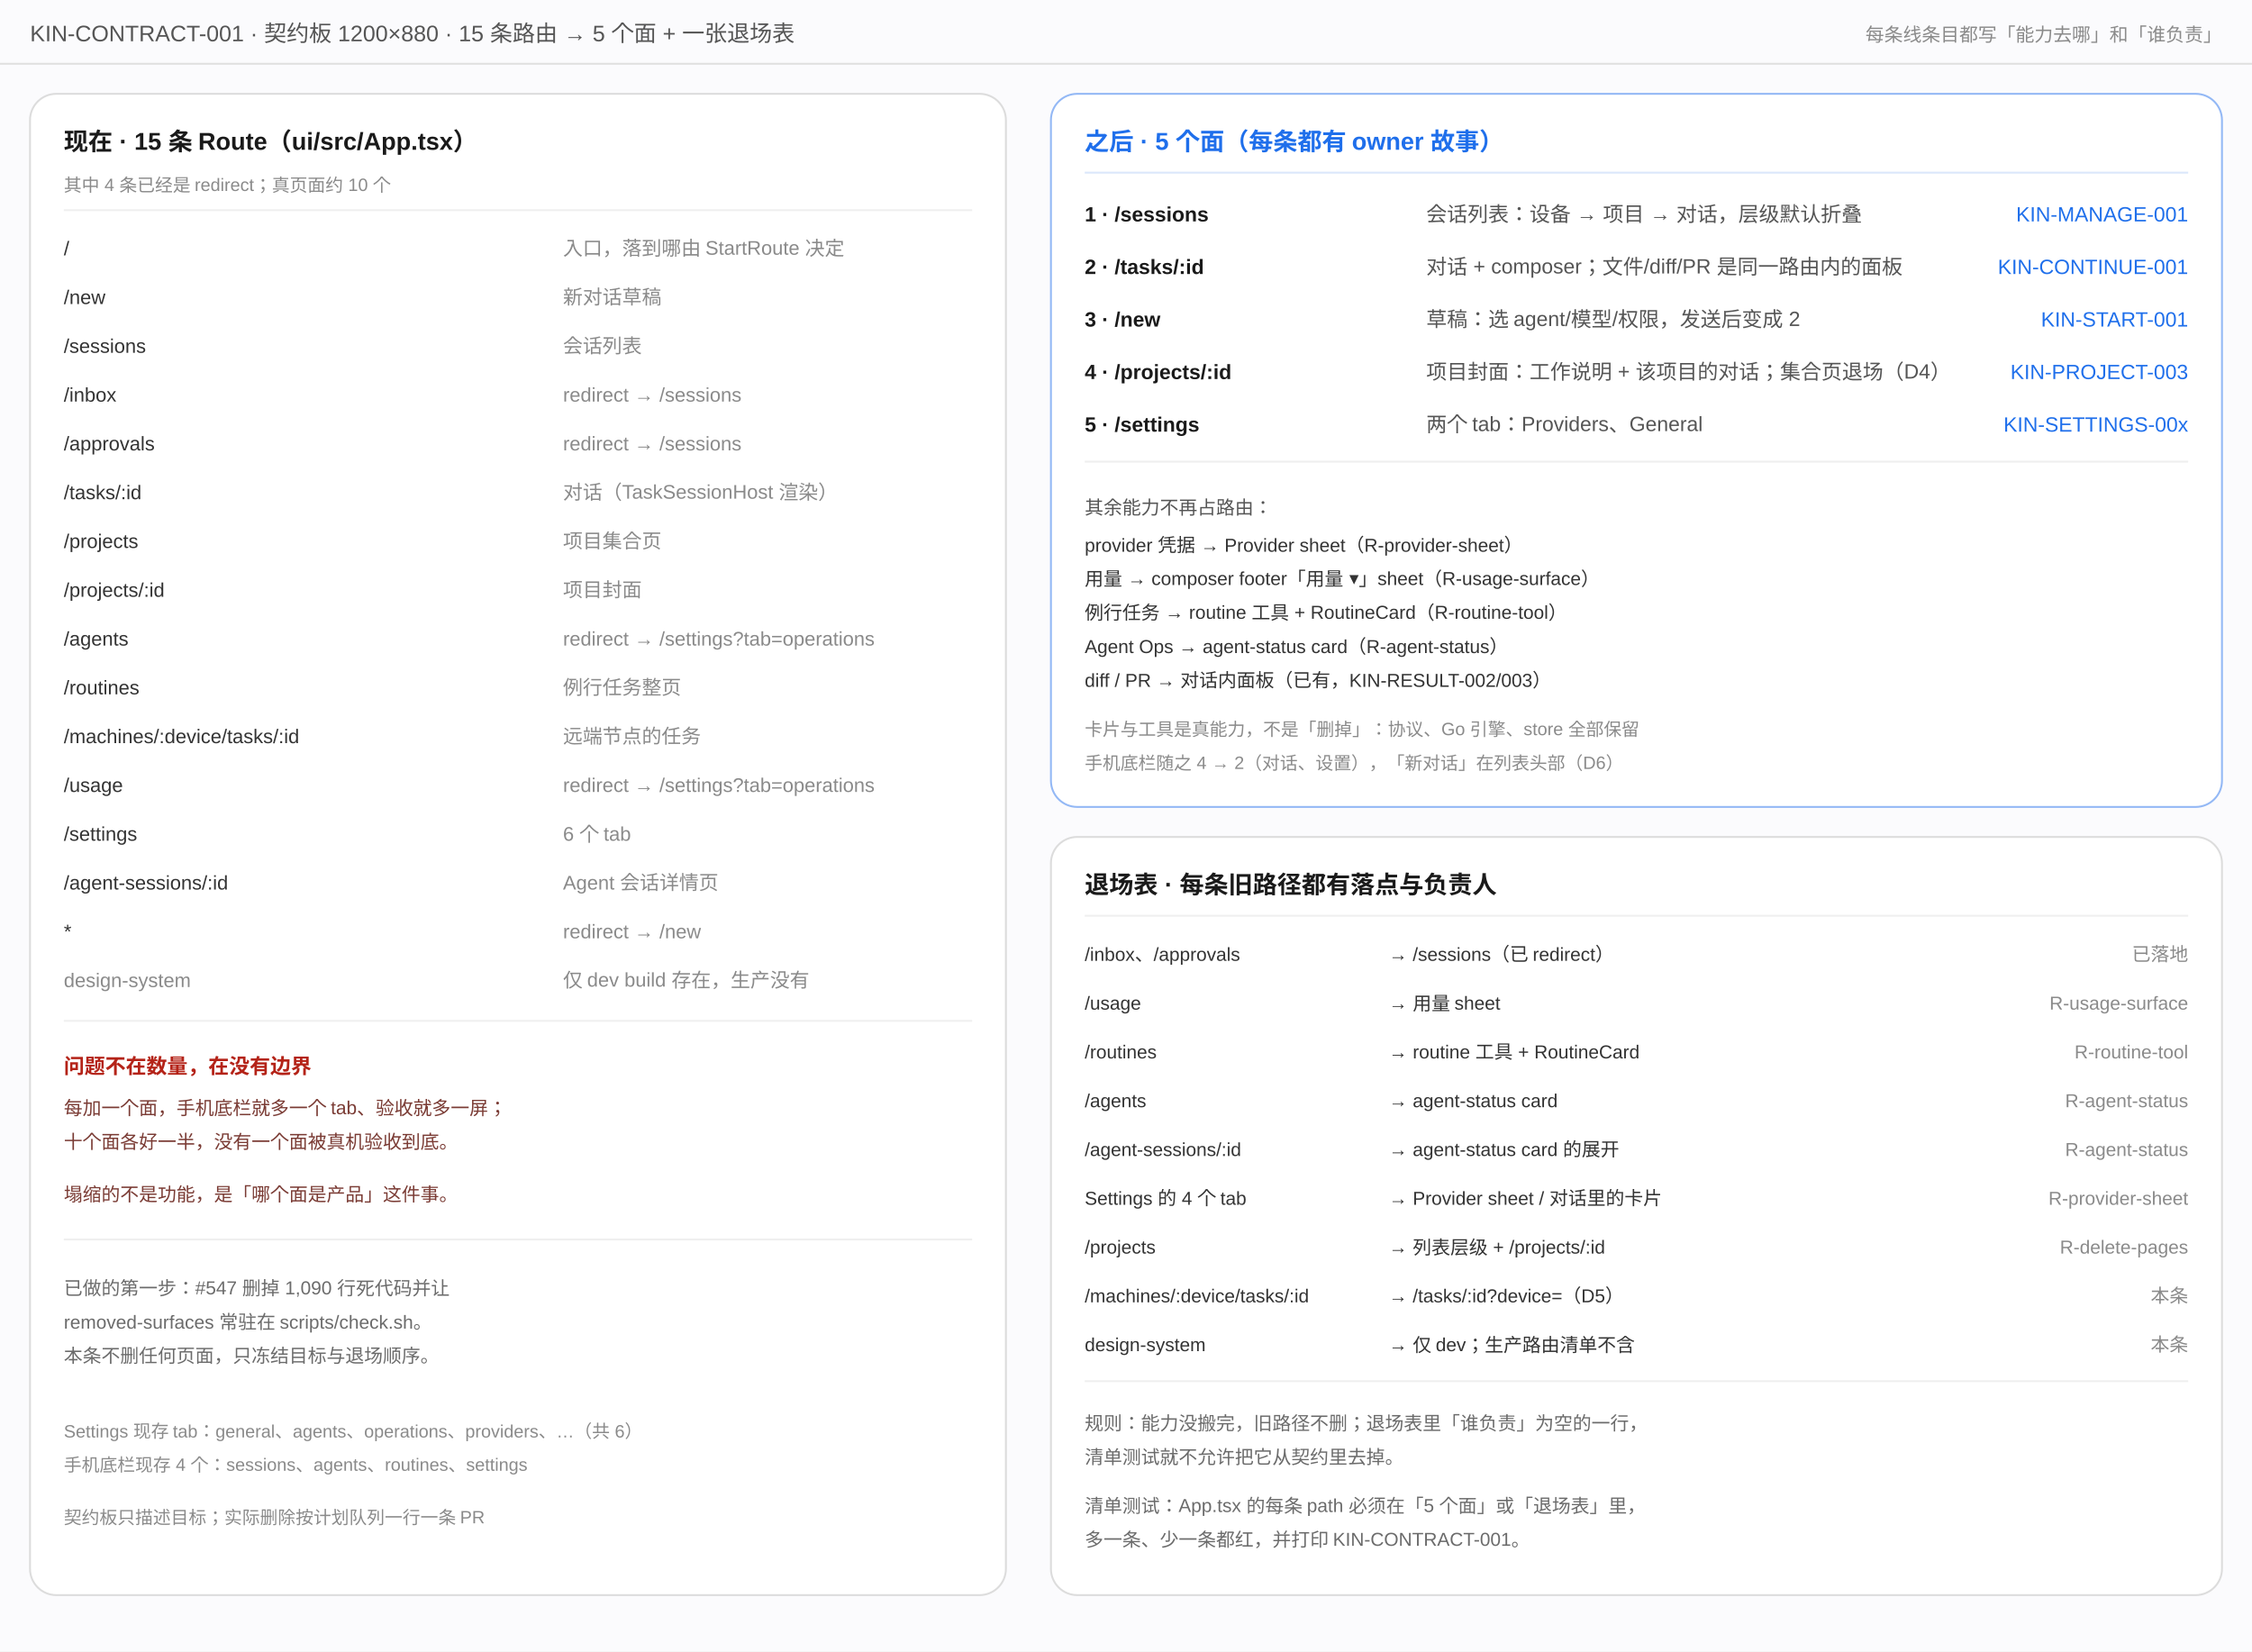
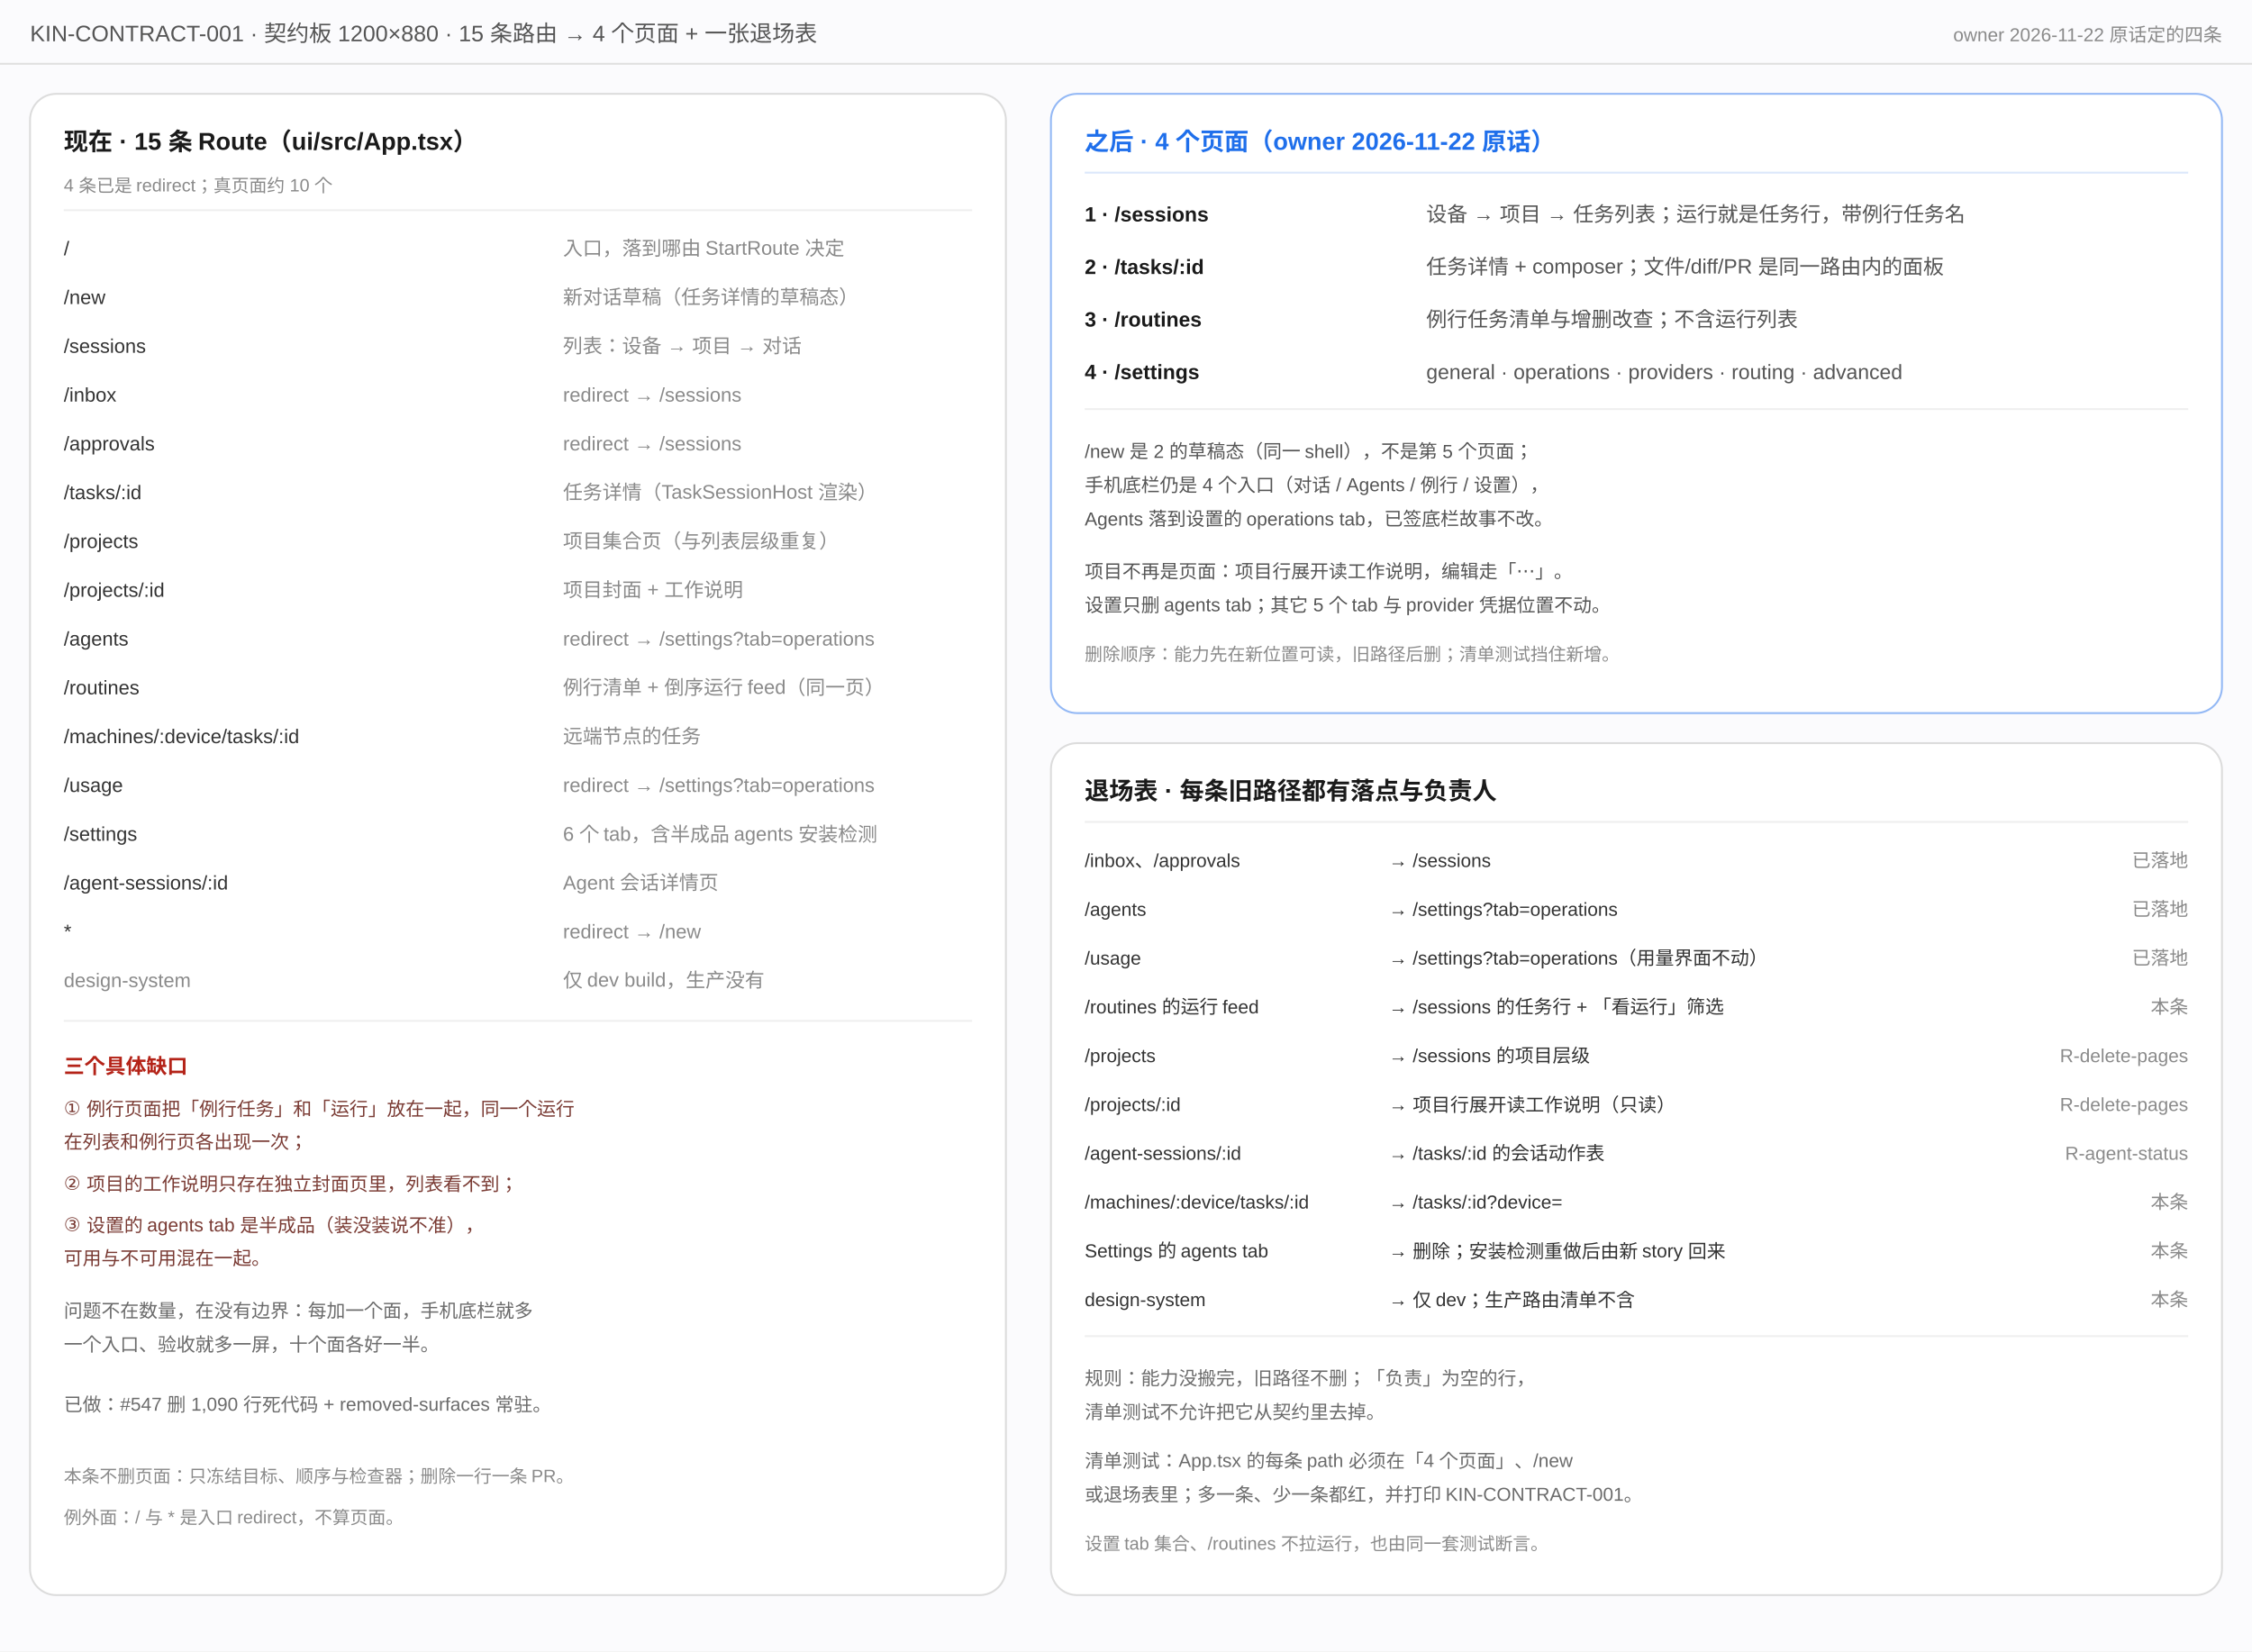
<svg xmlns="http://www.w3.org/2000/svg" width="1200" height="880" viewBox="0 0 1200 880">
  <g font-family="PingFang SC, Helvetica Neue, Arial, sans-serif">
    <rect width="1200" height="880" fill="#fbfbfd" />
-     <text x="16" y="22" font-size="12" fill="#555">KIN-CONTRACT-001 · 契约板 1200×880 · 15 条路由 → 5 个面 + 一张退场表</text>
-     <text x="1184" y="22" font-size="10" fill="#8a8a8a" text-anchor="end">每条线条目都写「能力去哪」和「谁负责」</text>
+     <text x="16" y="22" font-size="12" fill="#555">KIN-CONTRACT-001 · 契约板 1200×880 · 15 条路由 → 4 个页面 + 一张退场表</text>
+     <text x="1184" y="22" font-size="10" fill="#8a8a8a" text-anchor="end">owner 2026-11-22 原话定的四条</text>
    <line x1="0" y1="34" x2="1200" y2="34" stroke="#e0e0e0" />
    <rect x="16" y="50" width="520" height="800" rx="14" fill="#ffffff" stroke="#dcdcdc" />
    <text x="34" y="80" font-size="13" fill="#1a1a1a" font-weight="600">现在 · 15 条 Route（ui/src/App.tsx）</text>
-     <text x="34" y="102" font-size="9.5" fill="#8a8a8a">其中 4 条已经是 redirect；真页面约 10 个</text>
+     <text x="34" y="102" font-size="9.5" fill="#8a8a8a">4 条已是 redirect；真页面约 10 个</text>
    <line x1="34" y1="112" x2="518" y2="112" stroke="#efefef" />
    <g font-size="10.5" fill="#333">
      <text x="34" y="136">/</text>
      <text x="300" y="136" fill="#8a8a8a">入口，落到哪由 StartRoute 决定</text>
      <text x="34" y="162">/new</text>
-       <text x="300" y="162" fill="#8a8a8a">新对话草稿</text>
+       <text x="300" y="162" fill="#8a8a8a">新对话草稿（任务详情的草稿态）</text>
      <text x="34" y="188">/sessions</text>
-       <text x="300" y="188" fill="#8a8a8a">会话列表</text>
+       <text x="300" y="188" fill="#8a8a8a">列表：设备 → 项目 → 对话</text>
      <text x="34" y="214">/inbox</text>
      <text x="300" y="214" fill="#8a8a8a">redirect → /sessions</text>
      <text x="34" y="240">/approvals</text>
      <text x="300" y="240" fill="#8a8a8a">redirect → /sessions</text>
      <text x="34" y="266">/tasks/:id</text>
-       <text x="300" y="266" fill="#8a8a8a">对话（TaskSessionHost 渲染）</text>
+       <text x="300" y="266" fill="#8a8a8a">任务详情（TaskSessionHost 渲染）</text>
      <text x="34" y="292">/projects</text>
-       <text x="300" y="292" fill="#8a8a8a">项目集合页</text>
+       <text x="300" y="292" fill="#8a8a8a">项目集合页（与列表层级重复）</text>
      <text x="34" y="318">/projects/:id</text>
-       <text x="300" y="318" fill="#8a8a8a">项目封面</text>
+       <text x="300" y="318" fill="#8a8a8a">项目封面 + 工作说明</text>
      <text x="34" y="344">/agents</text>
      <text x="300" y="344" fill="#8a8a8a">redirect → /settings?tab=operations</text>
      <text x="34" y="370">/routines</text>
-       <text x="300" y="370" fill="#8a8a8a">例行任务整页</text>
+       <text x="300" y="370" fill="#8a8a8a">例行清单 + 倒序运行 feed（同一页）</text>
      <text x="34" y="396">/machines/:device/tasks/:id</text>
      <text x="300" y="396" fill="#8a8a8a">远端节点的任务</text>
      <text x="34" y="422">/usage</text>
      <text x="300" y="422" fill="#8a8a8a">redirect → /settings?tab=operations</text>
      <text x="34" y="448">/settings</text>
-       <text x="300" y="448" fill="#8a8a8a">6 个 tab</text>
+       <text x="300" y="448" fill="#8a8a8a">6 个 tab，含半成品 agents 安装检测</text>
      <text x="34" y="474">/agent-sessions/:id</text>
      <text x="300" y="474" fill="#8a8a8a">Agent 会话详情页</text>
      <text x="34" y="500">*</text>
      <text x="300" y="500" fill="#8a8a8a">redirect → /new</text>
      <text x="34" y="526" fill="#8a8a8a">design-system</text>
-       <text x="300" y="526" fill="#8a8a8a">仅 dev build 存在，生产没有</text>
+       <text x="300" y="526" fill="#8a8a8a">仅 dev build，生产没有</text>
    </g>
    <line x1="34" y1="544" x2="518" y2="544" stroke="#efefef" />
-     <text x="34" y="572" font-size="11" fill="#b42318" font-weight="600">问题不在数量，在没有边界</text>
-     <text x="34" y="594" font-size="10" fill="#7a3b34">每加一个面，手机底栏就多一个 tab、验收就多一屏；</text>
-     <text x="34" y="612" font-size="10" fill="#7a3b34">十个面各好一半，没有一个面被真机验收到底。</text>
-     <text x="34" y="640" font-size="10" fill="#7a3b34">塌缩的不是功能，是「哪个面是产品」这件事。</text>
-     <rect x="34" y="660" width="484" height="1" fill="#efefef" />
-     <text x="34" y="690" font-size="10" fill="#6b6b6b">已做的第一步：#547 删掉 1,090 行死代码并让</text>
-     <text x="34" y="708" font-size="10" fill="#6b6b6b">removed-surfaces 常驻在 scripts/check.sh。</text>
-     <text x="34" y="726" font-size="10" fill="#6b6b6b">本条不删任何页面，只冻结目标与退场顺序。</text>
-     <text x="34" y="766" font-size="9.5" fill="#8a8a8a">Settings 现存 tab：general、agents、operations、providers、…（共 6）</text>
-     <text x="34" y="784" font-size="9.5" fill="#8a8a8a">手机底栏现存 4 个：sessions、agents、routines、settings</text>
-     <text x="34" y="812" font-size="9.5" fill="#8a8a8a">契约板只描述目标；实际删除按计划队列一行一条 PR</text>
-     <rect x="560" y="50" width="624" height="380" rx="14" fill="#ffffff" stroke="#93b8f5" />
-     <text x="578" y="80" font-size="13" fill="#1f6feb" font-weight="600">之后 · 5 个面（每条都有 owner 故事）</text>
+     <text x="34" y="572" font-size="11" fill="#b42318" font-weight="600">三个具体缺口</text>
+     <text x="34" y="594" font-size="10" fill="#7a3b34">① 例行页面把「例行任务」和「运行」放在一起，同一个运行</text>
+     <text x="34" y="612" font-size="10" fill="#7a3b34">在列表和例行页各出现一次；</text>
+     <text x="34" y="634" font-size="10" fill="#7a3b34">② 项目的工作说明只存在独立封面页里，列表看不到；</text>
+     <text x="34" y="656" font-size="10" fill="#7a3b34">③ 设置的 agents tab 是半成品（装没装说不准），</text>
+     <text x="34" y="674" font-size="10" fill="#7a3b34">可用与不可用混在一起。</text>
+     <text x="34" y="702" font-size="10" fill="#6b6b6b">问题不在数量，在没有边界：每加一个面，手机底栏就多</text>
+     <text x="34" y="720" font-size="10" fill="#6b6b6b">一个入口、验收就多一屏，十个面各好一半。</text>
+     <text x="34" y="752" font-size="10" fill="#6b6b6b">已做：#547 删 1,090 行死代码 + removed-surfaces 常驻。</text>
+     <text x="34" y="790" font-size="9.5" fill="#8a8a8a">本条不删页面：只冻结目标、顺序与检查器；删除一行一条 PR。</text>
+     <text x="34" y="812" font-size="9.5" fill="#8a8a8a">例外面：/ 与 * 是入口 redirect，不算页面。</text>
+     <rect x="560" y="50" width="624" height="330" rx="14" fill="#ffffff" stroke="#93b8f5" />
+     <text x="578" y="80" font-size="13" fill="#1f6feb" font-weight="600">之后 · 4 个页面（owner 2026-11-22 原话）</text>
    <line x1="578" y1="92" x2="1166" y2="92" stroke="#dbe7fb" />
    <g font-size="11" fill="#1a1a1a">
      <text x="578" y="118" font-weight="600">1 · /sessions</text>
-       <text x="760" y="118" fill="#555">会话列表：设备 → 项目 → 对话，层级默认折叠</text>
-       <text x="1166" y="118" fill="#1f6feb" text-anchor="end">KIN-MANAGE-001</text>
+       <text x="760" y="118" fill="#555">设备 → 项目 → 任务列表；运行就是任务行，带例行任务名</text>
      <text x="578" y="146" font-weight="600">2 · /tasks/:id</text>
-       <text x="760" y="146" fill="#555">对话 + composer；文件/diff/PR 是同一路由内的面板</text>
-       <text x="1166" y="146" fill="#1f6feb" text-anchor="end">KIN-CONTINUE-001</text>
-       <text x="578" y="174" font-weight="600">3 · /new</text>
-       <text x="760" y="174" fill="#555">草稿：选 agent/模型/权限，发送后变成 2</text>
-       <text x="1166" y="174" fill="#1f6feb" text-anchor="end">KIN-START-001</text>
-       <text x="578" y="202" font-weight="600">4 · /projects/:id</text>
-       <text x="760" y="202" fill="#555">项目封面：工作说明 + 该项目的对话；集合页退场（D4）</text>
-       <text x="1166" y="202" fill="#1f6feb" text-anchor="end">KIN-PROJECT-003</text>
-       <text x="578" y="230" font-weight="600">5 · /settings</text>
-       <text x="760" y="230" fill="#555">两个 tab：Providers、General</text>
-       <text x="1166" y="230" fill="#1f6feb" text-anchor="end">KIN-SETTINGS-00x</text>
+       <text x="760" y="146" fill="#555">任务详情 + composer；文件/diff/PR 是同一路由内的面板</text>
+       <text x="578" y="174" font-weight="600">3 · /routines</text>
+       <text x="760" y="174" fill="#555">例行任务清单与增删改查；不含运行列表</text>
+       <text x="578" y="202" font-weight="600">4 · /settings</text>
+       <text x="760" y="202" fill="#555">general · operations · providers · routing · advanced</text>
    </g>
-     <line x1="578" y1="246" x2="1166" y2="246" stroke="#efefef" />
-     <text x="578" y="274" font-size="10" fill="#555">其余能力不再占路由：</text>
-     <text x="578" y="294" font-size="10" fill="#333">provider 凭据 → Provider sheet（R-provider-sheet）</text>
-     <text x="578" y="312" font-size="10" fill="#333">用量 → composer footer「用量 ▾」sheet（R-usage-surface）</text>
-     <text x="578" y="330" font-size="10" fill="#333">例行任务 → routine 工具 + RoutineCard（R-routine-tool）</text>
-     <text x="578" y="348" font-size="10" fill="#333">Agent Ops → agent-status card（R-agent-status）</text>
-     <text x="578" y="366" font-size="10" fill="#333">diff / PR → 对话内面板（已有，KIN-RESULT-002/003）</text>
-     <text x="578" y="392" font-size="9.5" fill="#8a8a8a">卡片与工具是真能力，不是「删掉」：协议、Go 引擎、store 全部保留</text>
-     <text x="578" y="410" font-size="9.5" fill="#8a8a8a">手机底栏随之 4 → 2（对话、设置），「新对话」在列表头部（D6）</text>
-     <rect x="560" y="446" width="624" height="404" rx="14" fill="#ffffff" stroke="#dcdcdc" />
-     <text x="578" y="476" font-size="13" fill="#1a1a1a" font-weight="600">退场表 · 每条旧路径都有落点与负责人</text>
-     <line x1="578" y1="488" x2="1166" y2="488" stroke="#efefef" />
+     <line x1="578" y1="218" x2="1166" y2="218" stroke="#efefef" />
+     <text x="578" y="244" font-size="10" fill="#555">/new 是 2 的草稿态（同一 shell），不是第 5 个页面；</text>
+     <text x="578" y="262" font-size="10" fill="#555">手机底栏仍是 4 个入口（对话 / Agents / 例行 / 设置），</text>
+     <text x="578" y="280" font-size="10" fill="#555">Agents 落到设置的 operations tab，已签底栏故事不改。</text>
+     <text x="578" y="308" font-size="10" fill="#555">项目不再是页面：项目行展开读工作说明，编辑走「⋯」。</text>
+     <text x="578" y="326" font-size="10" fill="#555">设置只删 agents tab；其它 5 个 tab 与 provider 凭据位置不动。</text>
+     <text x="578" y="352" font-size="9.5" fill="#8a8a8a">删除顺序：能力先在新位置可读，旧路径后删；清单测试挡住新增。</text>
+     <rect x="560" y="396" width="624" height="454" rx="14" fill="#ffffff" stroke="#dcdcdc" />
+     <text x="578" y="426" font-size="13" fill="#1a1a1a" font-weight="600">退场表 · 每条旧路径都有落点与负责人</text>
+     <line x1="578" y1="438" x2="1166" y2="438" stroke="#efefef" />
    <g font-size="10" fill="#333">
-       <text x="578" y="512">/inbox、/approvals</text>
-       <text x="740" y="512">→ /sessions（已 redirect）</text>
-       <text x="1166" y="512" text-anchor="end" fill="#8a8a8a">已落地</text>
-       <text x="578" y="538">/usage</text>
-       <text x="740" y="538">→ 用量 sheet</text>
-       <text x="1166" y="538" text-anchor="end" fill="#8a8a8a">R-usage-surface</text>
-       <text x="578" y="564">/routines</text>
-       <text x="740" y="564">→ routine 工具 + RoutineCard</text>
-       <text x="1166" y="564" text-anchor="end" fill="#8a8a8a">R-routine-tool</text>
-       <text x="578" y="590">/agents</text>
-       <text x="740" y="590">→ agent-status card</text>
-       <text x="1166" y="590" text-anchor="end" fill="#8a8a8a">R-agent-status</text>
-       <text x="578" y="616">/agent-sessions/:id</text>
-       <text x="740" y="616">→ agent-status card 的展开</text>
-       <text x="1166" y="616" text-anchor="end" fill="#8a8a8a">R-agent-status</text>
-       <text x="578" y="642">Settings 的 4 个 tab</text>
-       <text x="740" y="642">→ Provider sheet / 对话里的卡片</text>
-       <text x="1166" y="642" text-anchor="end" fill="#8a8a8a">R-provider-sheet</text>
-       <text x="578" y="668">/projects</text>
-       <text x="740" y="668">→ 列表层级 + /projects/:id</text>
-       <text x="1166" y="668" text-anchor="end" fill="#8a8a8a">R-delete-pages</text>
-       <text x="578" y="694">/machines/:device/tasks/:id</text>
-       <text x="740" y="694">→ /tasks/:id?device=（D5）</text>
-       <text x="1166" y="694" text-anchor="end" fill="#8a8a8a">本条</text>
-       <text x="578" y="720">design-system</text>
-       <text x="740" y="720">→ 仅 dev；生产路由清单不含</text>
-       <text x="1166" y="720" text-anchor="end" fill="#8a8a8a">本条</text>
+       <text x="578" y="462">/inbox、/approvals</text>
+       <text x="740" y="462">→ /sessions</text>
+       <text x="1166" y="462" text-anchor="end" fill="#8a8a8a">已落地</text>
+       <text x="578" y="488">/agents</text>
+       <text x="740" y="488">→ /settings?tab=operations</text>
+       <text x="1166" y="488" text-anchor="end" fill="#8a8a8a">已落地</text>
+       <text x="578" y="514">/usage</text>
+       <text x="740" y="514">→ /settings?tab=operations（用量界面不动）</text>
+       <text x="1166" y="514" text-anchor="end" fill="#8a8a8a">已落地</text>
+       <text x="578" y="540">/routines 的运行 feed</text>
+       <text x="740" y="540">→ /sessions 的任务行 + 「看运行」筛选</text>
+       <text x="1166" y="540" text-anchor="end" fill="#8a8a8a">本条</text>
+       <text x="578" y="566">/projects</text>
+       <text x="740" y="566">→ /sessions 的项目层级</text>
+       <text x="1166" y="566" text-anchor="end" fill="#8a8a8a">R-delete-pages</text>
+       <text x="578" y="592">/projects/:id</text>
+       <text x="740" y="592">→ 项目行展开读工作说明（只读）</text>
+       <text x="1166" y="592" text-anchor="end" fill="#8a8a8a">R-delete-pages</text>
+       <text x="578" y="618">/agent-sessions/:id</text>
+       <text x="740" y="618">→ /tasks/:id 的会话动作表</text>
+       <text x="1166" y="618" text-anchor="end" fill="#8a8a8a">R-agent-status</text>
+       <text x="578" y="644">/machines/:device/tasks/:id</text>
+       <text x="740" y="644">→ /tasks/:id?device=</text>
+       <text x="1166" y="644" text-anchor="end" fill="#8a8a8a">本条</text>
+       <text x="578" y="670">Settings 的 agents tab</text>
+       <text x="740" y="670">→ 删除；安装检测重做后由新 story 回来</text>
+       <text x="1166" y="670" text-anchor="end" fill="#8a8a8a">本条</text>
+       <text x="578" y="696">design-system</text>
+       <text x="740" y="696">→ 仅 dev；生产路由清单不含</text>
+       <text x="1166" y="696" text-anchor="end" fill="#8a8a8a">本条</text>
    </g>
-     <line x1="578" y1="736" x2="1166" y2="736" stroke="#efefef" />
-     <text x="578" y="762" font-size="10" fill="#6b6b6b">规则：能力没搬完，旧路径不删；退场表里「谁负责」为空的一行，</text>
-     <text x="578" y="780" font-size="10" fill="#6b6b6b">清单测试就不允许把它从契约里去掉。</text>
-     <text x="578" y="806" font-size="10" fill="#6b6b6b">清单测试：App.tsx 的每条 path 必须在「5 个面」或「退场表」里，</text>
-     <text x="578" y="824" font-size="10" fill="#6b6b6b">多一条、少一条都红，并打印 KIN-CONTRACT-001。</text>
+     <line x1="578" y1="712" x2="1166" y2="712" stroke="#efefef" />
+     <text x="578" y="738" font-size="10" fill="#6b6b6b">规则：能力没搬完，旧路径不删；「负责」为空的行，</text>
+     <text x="578" y="756" font-size="10" fill="#6b6b6b">清单测试不允许把它从契约里去掉。</text>
+     <text x="578" y="782" font-size="10" fill="#6b6b6b">清单测试：App.tsx 的每条 path 必须在「4 个页面」、/new</text>
+     <text x="578" y="800" font-size="10" fill="#6b6b6b">或退场表里；多一条、少一条都红，并打印 KIN-CONTRACT-001。</text>
+     <text x="578" y="826" font-size="9.5" fill="#8a8a8a">设置 tab 集合、/routines 不拉运行，也由同一套测试断言。</text>
  </g>
</svg>
